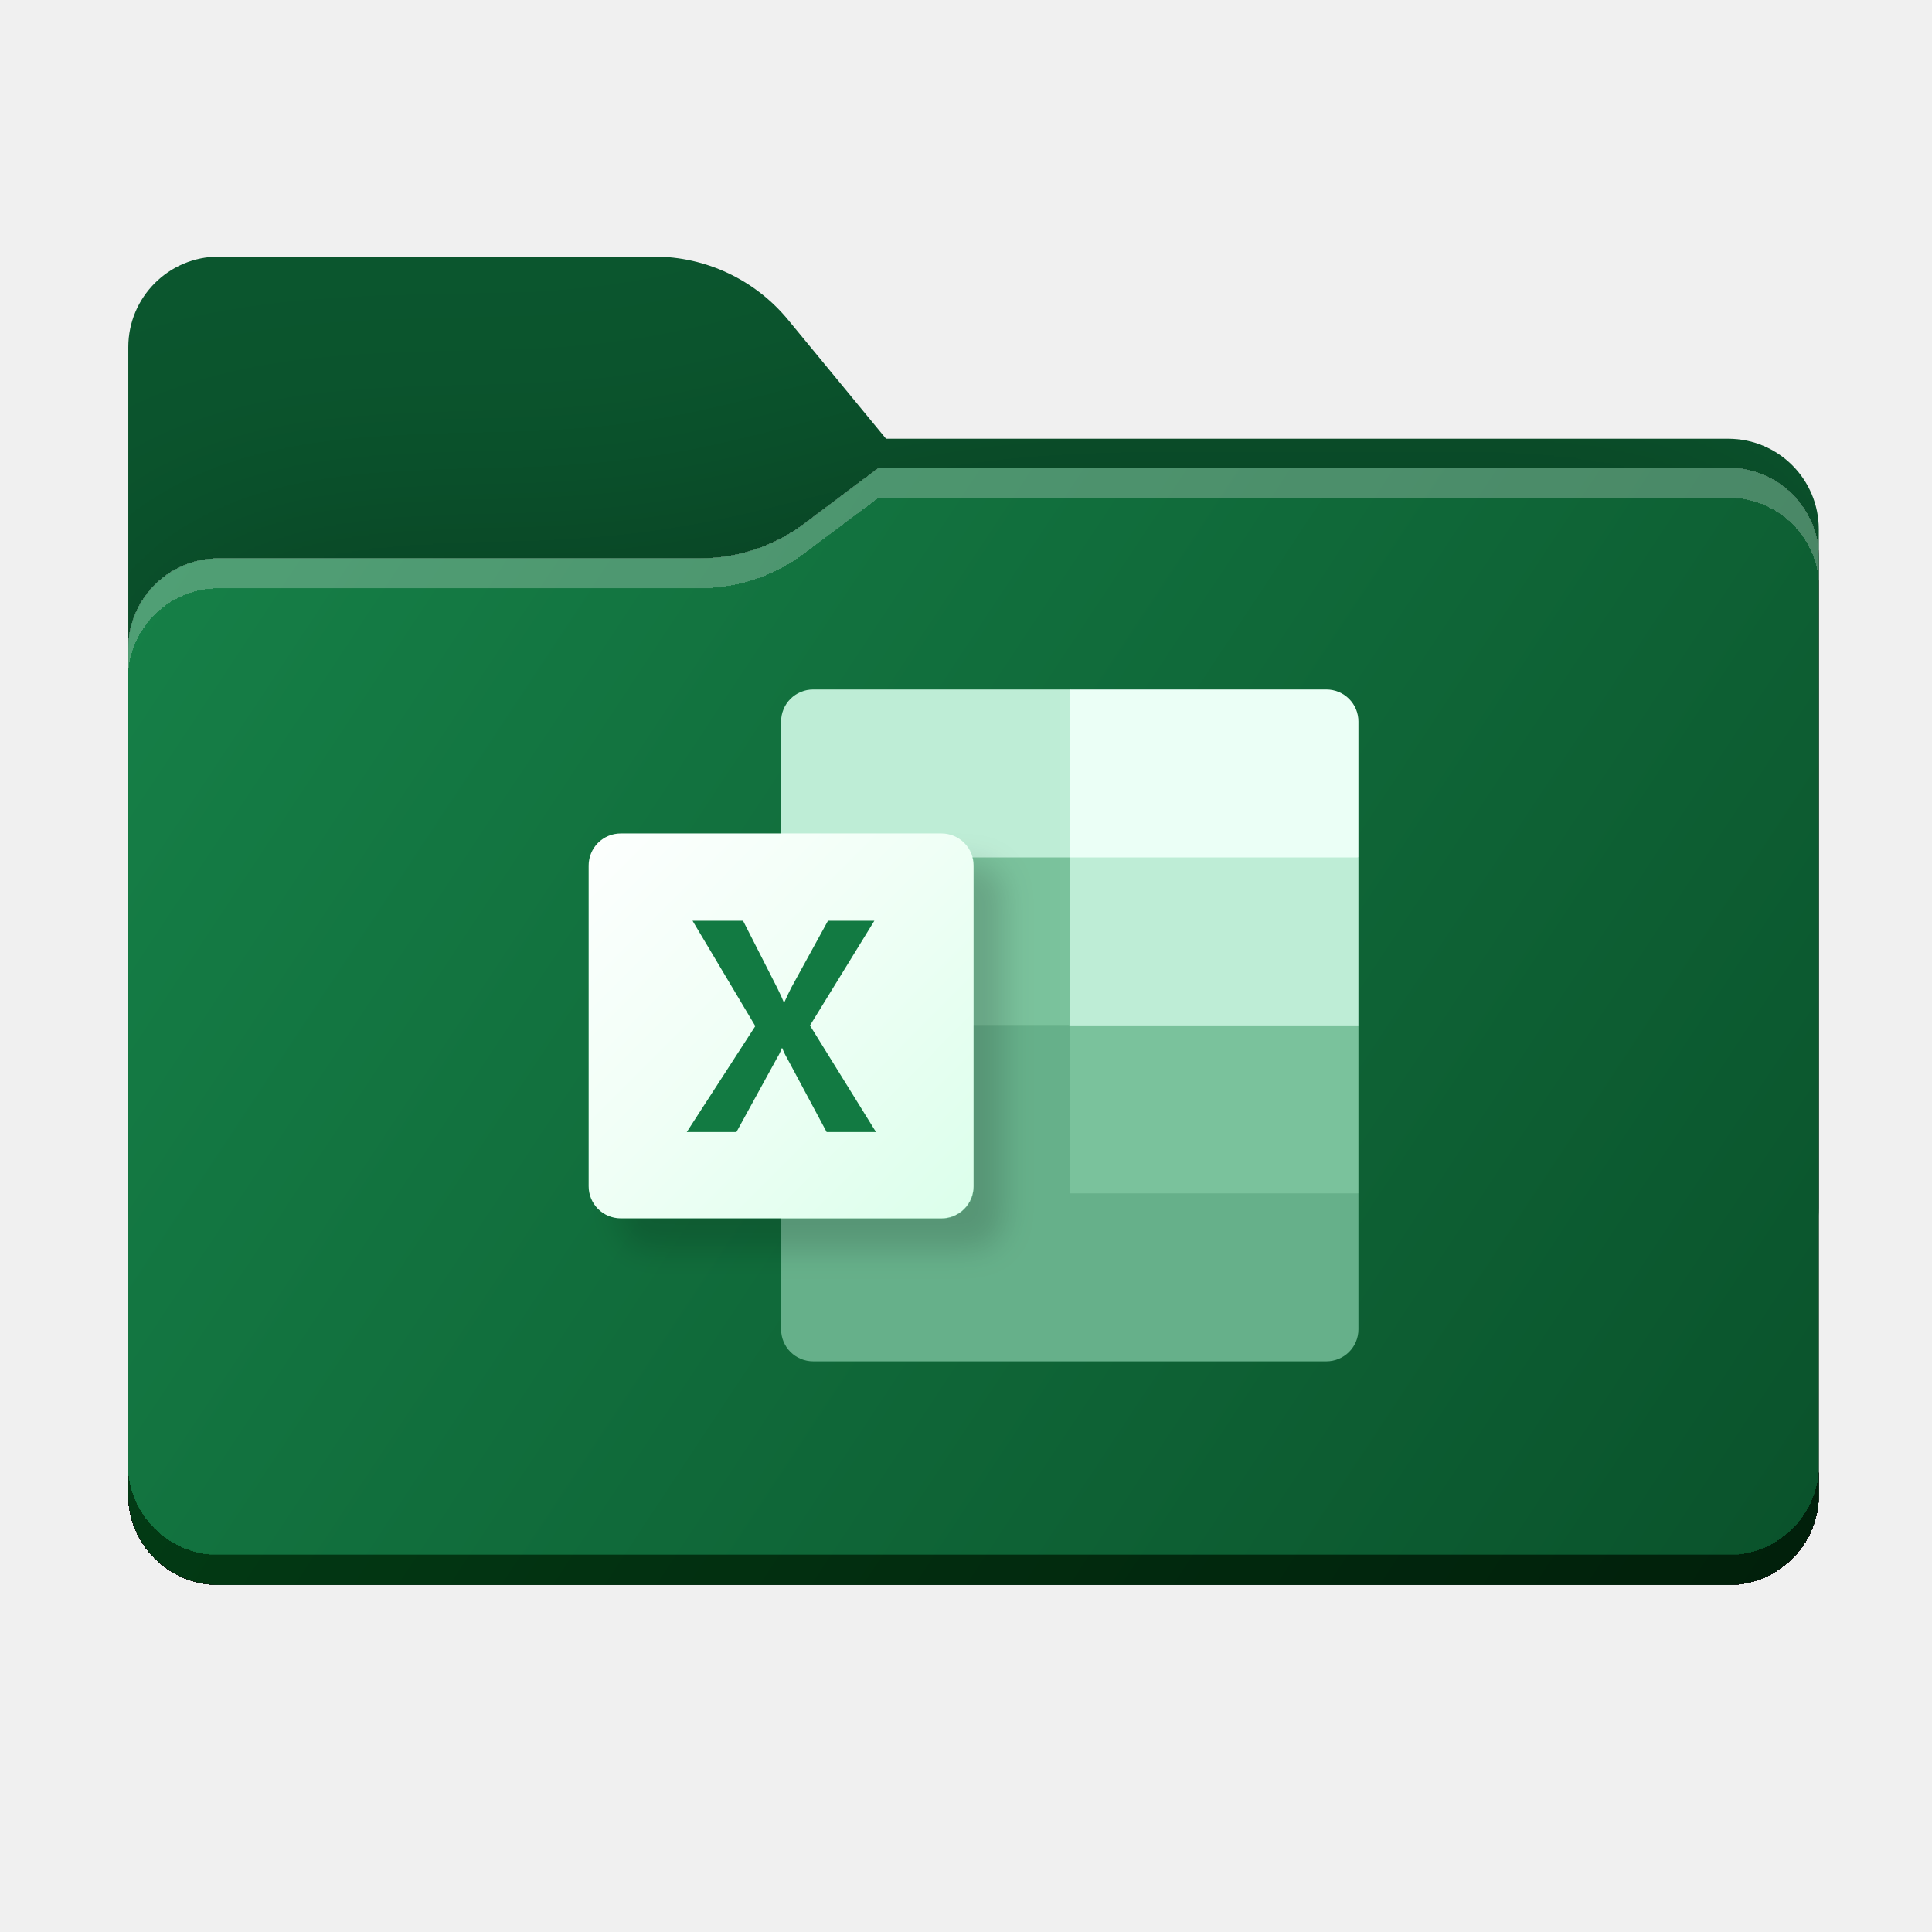
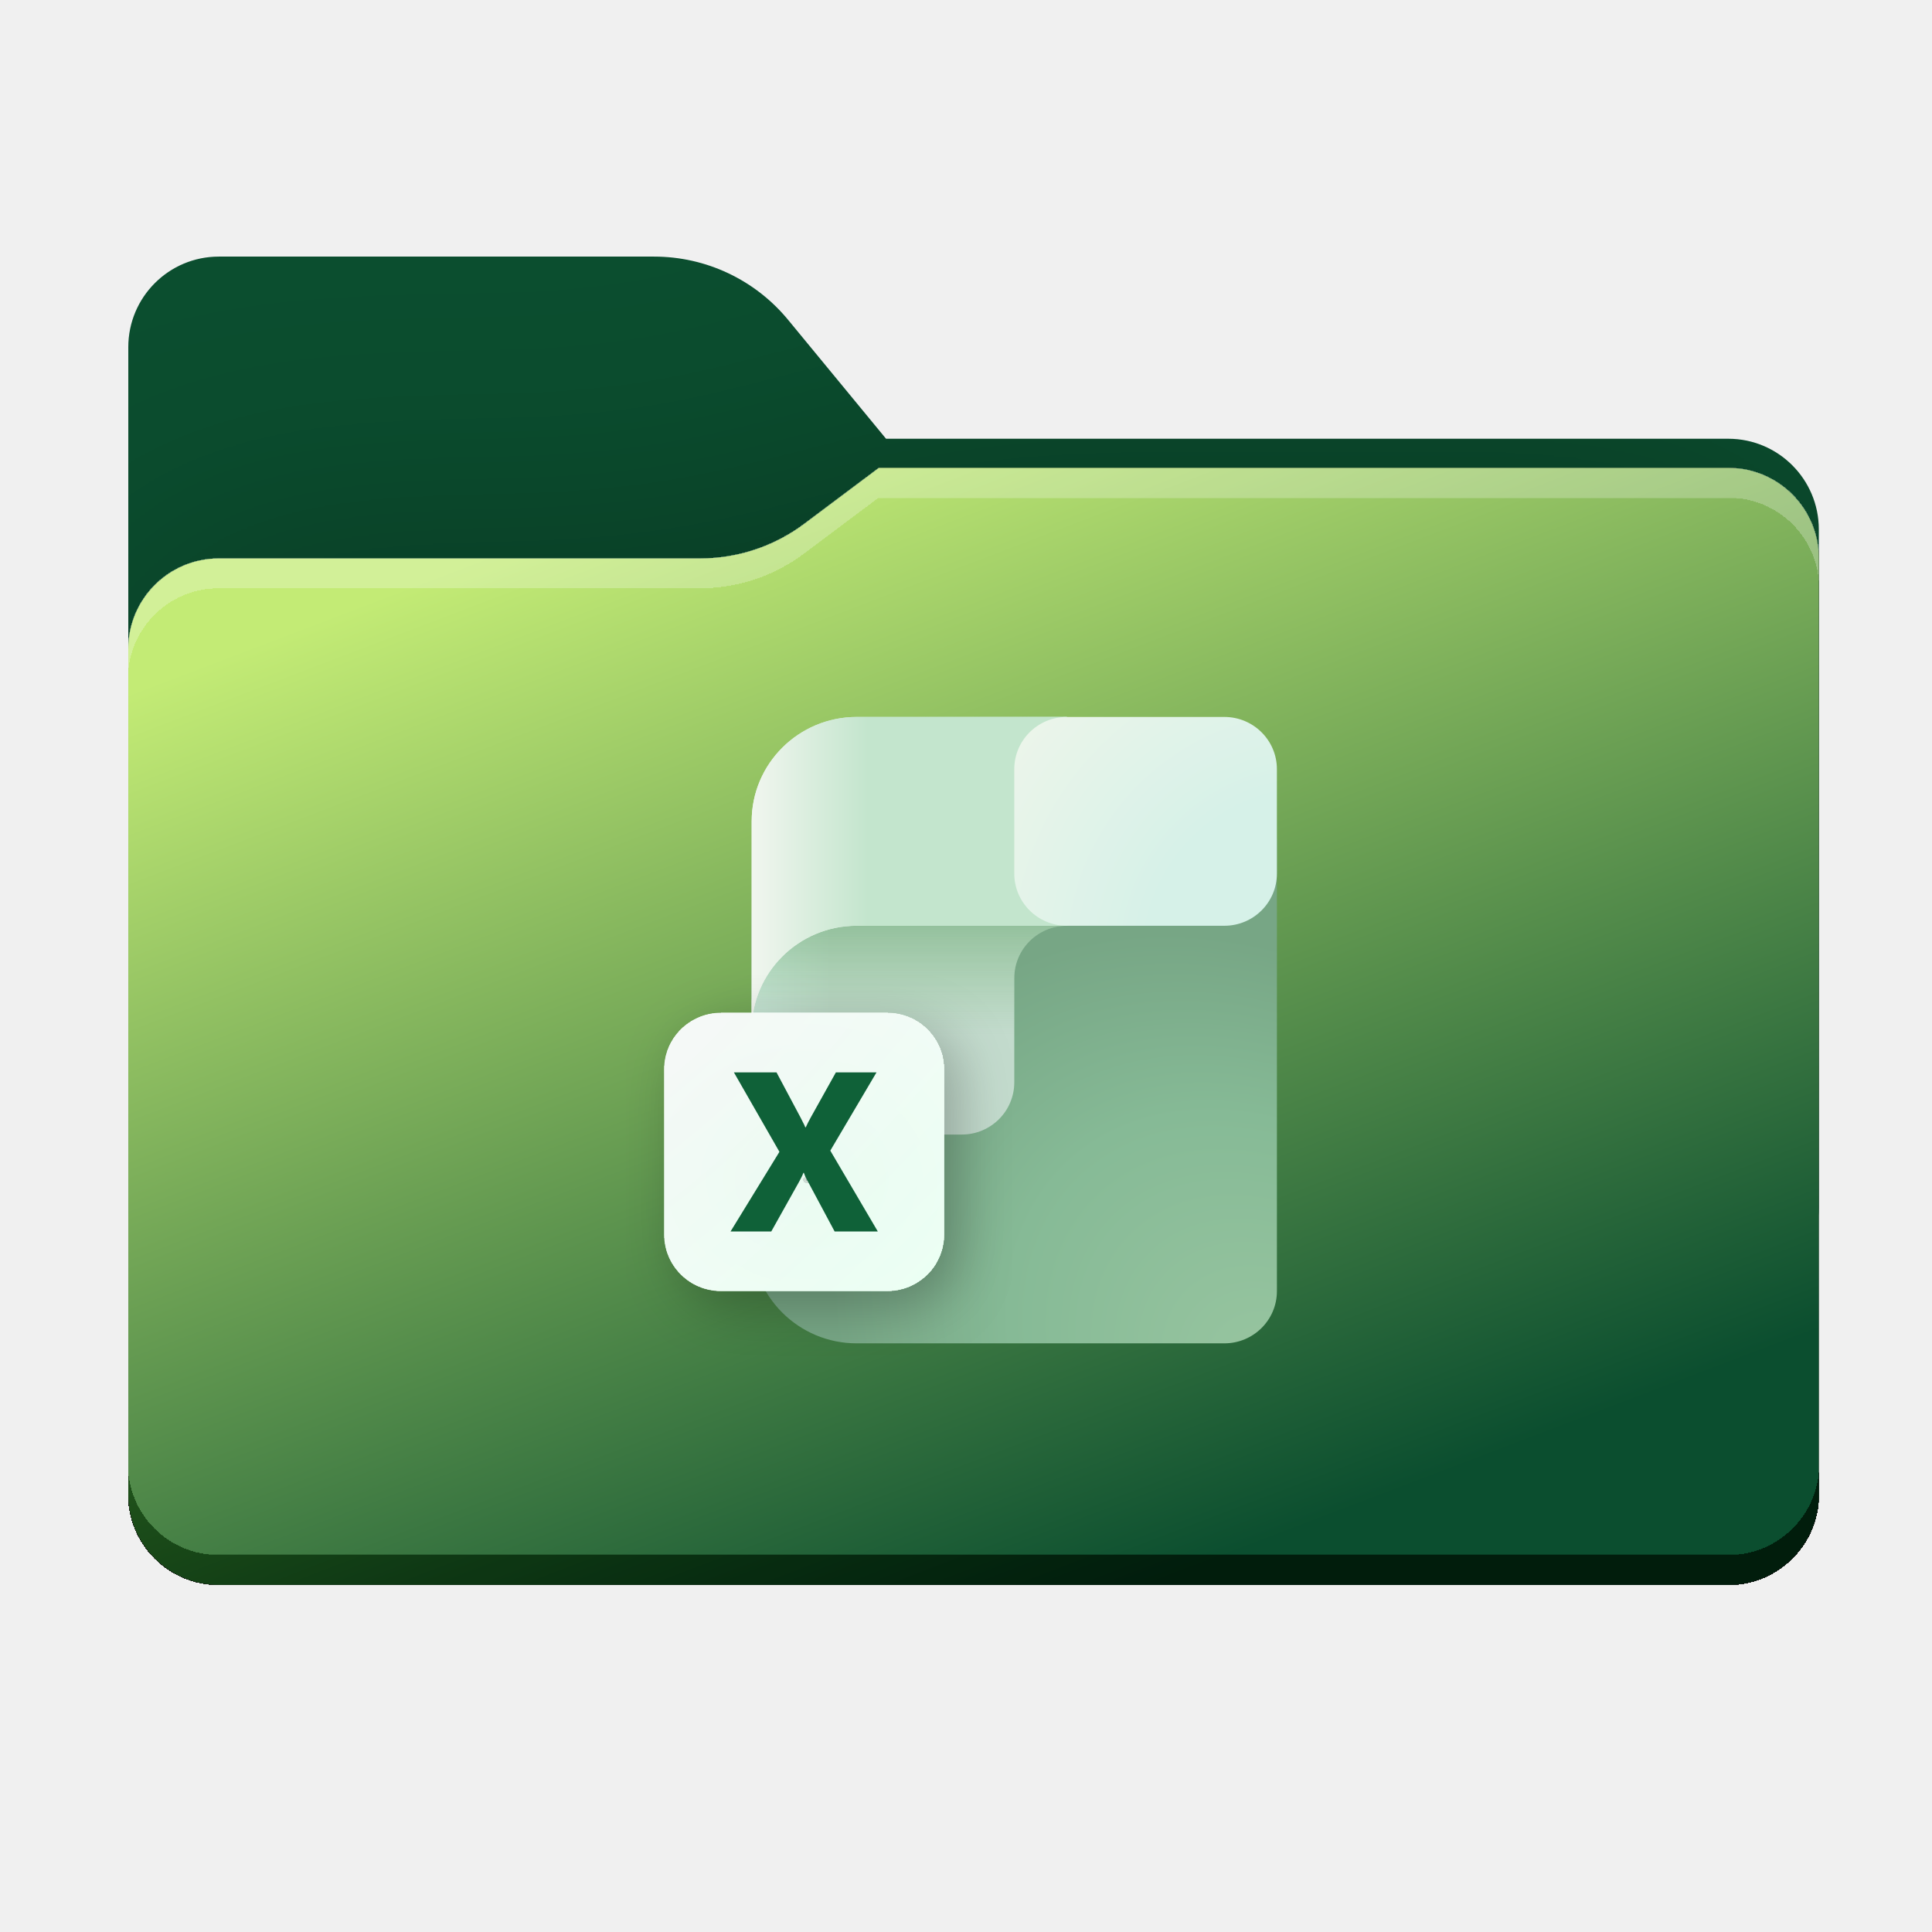
<svg xmlns="http://www.w3.org/2000/svg" width="256" height="256" viewBox="0 0 256 256" fill="none">
-   <path fill-rule="evenodd" clip-rule="evenodd" d="M104.425 42.378C100.056 37.073 93.544 34 86.671 34H29C22.373 34 17 39.373 17 46V58.137V68.2V160C17 166.627 22.373 172 29 172H229C235.627 172 241 166.627 241 160V70.137C241 63.51 235.627 58.137 229 58.137H117.404L104.425 42.378Z" fill="#0B562E" />
-   <mask id="mask0_719_17180" style="mask-type:alpha" maskUnits="userSpaceOnUse" x="17" y="34" width="224" height="138">
-     <path fill-rule="evenodd" clip-rule="evenodd" d="M104.425 42.378C100.056 37.073 93.544 34 86.671 34H29C22.373 34 17 39.373 17 46V58.137V68.2V160C17 166.627 22.373 172 29 172H229C235.627 172 241 166.627 241 160V70.137C241 63.51 235.627 58.137 229 58.137H117.404L104.425 42.378Z" fill="url(#paint0_linear_719_17180)" />
-   </mask>
-   <g mask="url(#mask0_719_17180)">
-     <g style="mix-blend-mode:multiply" filter="url(#filter0_f_719_17180)">
-       <path fill-rule="evenodd" clip-rule="evenodd" d="M92.789 74C97.764 74 102.605 72.387 106.586 69.402L116.459 62H229C235.627 62 241 67.373 241 74V108V160C241 166.627 235.627 172 229 172H29C22.373 172 17 166.627 17 160L17 108V86C17 79.373 22.373 74 29 74H87H92.789Z" fill="black" fill-opacity="0.3" />
+   <g clip-path="url(#clip0_4307_13683)">
+     <path d="M104.425 42.378C100.056 37.073 93.544 34 86.671 34H29C22.373 34 17 39.373 17 46V160C17 166.627 22.373 172 29 172H229C235.627 172 241 166.627 241 160V70.137C241 63.51 235.627 58.137 229 58.137H117.404L104.425 42.378Z" fill="url(#paint0_linear_4307_13683)" />
+     <mask id="mask0_4307_13683" style="mask-type:alpha" maskUnits="userSpaceOnUse" x="17" y="34" width="224" height="138">
+       <path d="M86.671 34C93.543 34 100.057 37.073 104.426 42.378L117.403 58.137H229C235.627 58.137 241 63.51 241 70.137V160C241 166.627 235.627 172 229 172H29C22.373 172 17 166.627 17 160V46C17 39.373 22.373 34 29 34H86.671Z" fill="url(#paint1_linear_4307_13683)" />
+     </mask>
+     <g mask="url(#mask0_4307_13683)">
+       <g filter="url(#filter0_f_4307_13683)" style="mix-blend-mode:multiply">
+         <path d="M241 160C241 166.627 235.627 172 229 172H29C22.373 172 17 166.627 17 160V86C17 79.373 22.373 74 29 74H92.79C97.765 74 102.605 72.386 106.586 69.402L116.46 62H229C235.627 62 241 67.373 241 74V160Z" fill="black" fill-opacity="0.3" />
+       </g>
    </g>
+     <g filter="url(#filter1_ii_4307_13683)">
+       <path fill-rule="evenodd" clip-rule="evenodd" d="M92.789 74C97.764 74 102.605 72.387 106.586 69.402L116.459 62H229C235.627 62 241 67.373 241 74V108V198C241 204.627 235.627 210 229 210H29C22.373 210 17 204.627 17 198L17 108V86C17 79.373 22.373 74 29 74H87H92.789Z" fill="url(#paint2_linear_4307_13683)" />
+     </g>
+     <path d="M99.6 121.513C99.6 115.783 104.274 111.138 110.04 111.138H169.198V171.082C169.198 174.902 166.081 178 162.238 178H113.518C105.831 178 99.6 171.807 99.6 164.167V121.513Z" fill="url(#paint3_radial_4307_13683)" />
+     <path d="M99.6 133.042C99.6 127.312 104.274 122.667 110.04 122.667H141.358C137.515 122.667 134.398 125.764 134.398 129.584V143.417C134.398 147.237 131.283 150.334 127.438 150.334H113.52C105.833 150.334 99.602 156.528 99.602 164.167V133.042H99.6Z" fill="url(#paint4_linear_4307_13683)" />
+     <path d="M99.6 133.042C99.6 127.312 104.274 122.667 110.04 122.667H141.358C137.515 122.667 134.398 125.764 134.398 129.584V143.417C134.398 147.237 131.283 150.334 127.438 150.334H113.52C105.833 150.334 99.602 156.528 99.602 164.167V133.042H99.6Z" fill="url(#paint5_linear_4307_13683)" />
+     <path d="M99.6 108.832C99.6 101.193 105.831 95 113.518 95H141.357V122.668H113.518C105.831 122.668 99.6 128.861 99.6 136.5V108.832Z" fill="url(#paint6_linear_4307_13683)" />
+     <path d="M99.6 108.832C99.6 101.193 105.831 95 113.518 95H141.357V122.668H113.518C105.831 122.668 99.6 128.861 99.6 136.5V108.832Z" fill="url(#paint7_radial_4307_13683)" />
+     <path d="M99.6 108.832C99.6 101.193 105.831 95 113.518 95H141.357V122.668H113.518C105.831 122.668 99.6 128.861 99.6 136.5V108.832Z" fill="url(#paint8_linear_4307_13683)" />
+     <path d="M141.358 95H162.236C166.08 95 169.196 98.096 169.196 101.916V115.752C169.196 119.571 166.08 122.668 162.236 122.668H141.358C137.514 122.668 134.397 119.571 134.397 115.752V101.916C134.397 98.096 137.514 95 141.358 95Z" fill="url(#paint9_radial_4307_13683)" />
+     <path d="M95.54 134.194H117.578C121.742 134.194 125.118 137.549 125.118 141.686V163.591C125.118 167.729 121.742 171.083 117.578 171.083H95.54C91.376 171.083 88 167.729 88 163.591V141.686C88 137.549 91.376 134.194 95.54 134.194Z" fill="url(#paint10_radial_4307_13683)" />
+     <g filter="url(#filter2_d_4307_13683)">
+       <path d="M95.54 134.194H117.578C121.742 134.194 125.118 137.549 125.118 141.686V163.591C125.118 167.729 121.742 171.083 117.578 171.083H95.54C91.376 171.083 88 167.729 88 163.591V141.686C88 137.549 91.376 134.194 95.54 134.194Z" fill="url(#paint11_radial_4307_13683)" shape-rendering="crispEdges" />
+     </g>
+     <path d="M116.316 163.178H110.593L107.001 156.459C106.873 156.224 106.774 156.038 106.706 155.9C106.647 155.754 106.582 155.587 106.513 155.401H106.455C106.366 155.637 106.283 155.827 106.205 155.973C106.126 156.121 106.032 156.302 105.924 156.518L102.198 163.176H96.802L103.278 152.622L97.246 142.097H102.893L106.086 148.095C106.214 148.34 106.323 148.556 106.412 148.742C106.51 148.918 106.609 149.129 106.707 149.375H106.766C106.903 149.091 107.011 148.865 107.092 148.699C107.18 148.533 107.299 148.312 107.446 148.039L110.757 142.1H116.139L110.019 152.464L116.317 163.179L116.316 163.178Z" fill="#0F6138" />
  </g>
-   <g filter="url(#filter1_ii_719_17180)">
-     <path fill-rule="evenodd" clip-rule="evenodd" d="M92.789 74C97.764 74 102.605 72.387 106.586 69.402L116.459 62H229C235.627 62 241 67.373 241 74V108V198C241 204.627 235.627 210 229 210H29C22.373 210 17 204.627 17 198L17 108V86C17 79.373 22.373 74 29 74H87H92.789Z" fill="url(#paint1_linear_719_17180)" />
-   </g>
-   <path d="M141.75 91.359H107.749C106.622 91.359 105.541 91.806 104.744 92.601C103.948 93.396 103.5 94.474 103.5 95.598V113.616L141.75 135.873L160.875 143.924L180 135.873V113.616L141.75 91.359Z" fill="#BEEDD6" />
-   <path d="M103.5 113.616H141.75V135.873H103.5V113.616Z" fill="#7AC29C" />
-   <path d="M175.751 91.359H141.75V113.616H180V95.598C180 94.474 179.552 93.396 178.756 92.601C177.959 91.806 176.878 91.359 175.751 91.359Z" fill="#EBFFF6" />
-   <path d="M141.75 135.873H103.5V176.149C103.5 177.273 103.948 178.351 104.744 179.145C105.541 179.94 106.622 180.387 107.749 180.387H175.751C176.878 180.387 177.959 179.94 178.756 179.145C179.552 178.351 180 177.273 180 176.149V158.13L141.75 135.873Z" fill="#66B08A" />
-   <path d="M141.75 135.873H180V158.13H141.75V135.873Z" fill="#7AC29C" />
-   <g filter="url(#filter2_d_719_17180)">
-     <path d="M82.249 110.437H124.751C125.878 110.437 126.959 110.884 127.756 111.681C128.552 112.478 129 113.559 129 114.685V157.188C129 158.314 128.552 159.395 127.756 160.192C126.959 160.989 125.878 161.437 124.751 161.437H82.249C81.122 161.437 80.041 160.989 79.245 160.192C78.448 159.395 78 158.314 78 157.188V114.685C78 113.559 78.448 112.478 79.245 111.681C80.041 110.884 81.122 110.437 82.249 110.437Z" fill="url(#paint2_linear_719_17180)" />
-   </g>
-   <path d="M91 150.003L100.083 135.964L91.763 122.003H98.458L103 130.927C103.417 131.772 103.704 132.403 103.862 132.819H103.921C104.22 132.144 104.533 131.487 104.861 130.848L109.714 122.003H115.859L107.325 135.885L116.075 150.003H109.535L104.288 140.203C104.041 139.785 103.832 139.347 103.662 138.893H103.584C103.431 139.337 103.227 139.763 102.977 140.161L97.58 150.003H91Z" fill="#127A42" />
  <defs>
-     <filter id="filter0_f_719_17180" x="-20" y="25" width="298" height="184" filterUnits="userSpaceOnUse" color-interpolation-filters="sRGB">
+     <filter id="filter0_f_4307_13683" x="-20" y="25" width="298" height="184" filterUnits="userSpaceOnUse" color-interpolation-filters="sRGB">
      <feFlood flood-opacity="0" result="BackgroundImageFix" />
      <feBlend mode="normal" in="SourceGraphic" in2="BackgroundImageFix" result="shape" />
-       <feGaussianBlur stdDeviation="18.5" result="effect1_foregroundBlur_719_17180" />
+       <feGaussianBlur stdDeviation="18.5" result="effect1_foregroundBlur_4307_13683" />
    </filter>
-     <filter id="filter1_ii_719_17180" x="17" y="62" width="224" height="148" filterUnits="userSpaceOnUse" color-interpolation-filters="sRGB">
+     <filter id="filter1_ii_4307_13683" x="17" y="62" width="224" height="148" filterUnits="userSpaceOnUse" color-interpolation-filters="sRGB">
      <feFlood flood-opacity="0" result="BackgroundImageFix" />
      <feBlend mode="normal" in="SourceGraphic" in2="BackgroundImageFix" result="shape" />
      <feColorMatrix in="SourceAlpha" type="matrix" values="0 0 0 0 0 0 0 0 0 0 0 0 0 0 0 0 0 0 127 0" result="hardAlpha" />
      <feOffset dy="4" />
      <feComposite in2="hardAlpha" operator="arithmetic" k2="-1" k3="1" />
      <feColorMatrix type="matrix" values="0 0 0 0 1 0 0 0 0 1 0 0 0 0 1 0 0 0 0.25 0" />
-       <feBlend mode="normal" in2="shape" result="effect1_innerShadow_719_17180" />
+       <feBlend mode="normal" in2="shape" result="effect1_innerShadow_4307_13683" />
      <feColorMatrix in="SourceAlpha" type="matrix" values="0 0 0 0 0 0 0 0 0 0 0 0 0 0 0 0 0 0 127 0" result="hardAlpha" />
      <feOffset dy="-4" />
      <feComposite in2="hardAlpha" operator="arithmetic" k2="-1" k3="1" />
      <feColorMatrix type="matrix" values="0 0 0 0 0 0 0 0 0 0 0 0 0 0 0 0 0 0 0.9 0" />
-       <feBlend mode="soft-light" in2="effect1_innerShadow_719_17180" result="effect2_innerShadow_719_17180" />
+       <feBlend mode="soft-light" in2="effect1_innerShadow_4307_13683" result="effect2_innerShadow_4307_13683" />
    </filter>
-     <filter id="filter2_d_719_17180" x="78" y="110.437" width="59" height="59" filterUnits="userSpaceOnUse" color-interpolation-filters="sRGB">
+     <filter id="filter2_d_4307_13683" x="83" y="129.194" width="51.118" height="50.888" filterUnits="userSpaceOnUse" color-interpolation-filters="sRGB">
      <feFlood flood-opacity="0" result="BackgroundImageFix" />
      <feColorMatrix in="SourceAlpha" type="matrix" values="0 0 0 0 0 0 0 0 0 0 0 0 0 0 0 0 0 0 127 0" result="hardAlpha" />
-       <feOffset dx="4" dy="4" />
-       <feGaussianBlur stdDeviation="2" />
+       <feOffset dx="2" dy="2" />
+       <feGaussianBlur stdDeviation="3.5" />
      <feComposite in2="hardAlpha" operator="out" />
-       <feColorMatrix type="matrix" values="0 0 0 0 0 0 0 0 0 0 0 0 0 0 0 0 0 0 0.15 0" />
-       <feBlend mode="normal" in2="BackgroundImageFix" result="effect1_dropShadow_719_17180" />
-       <feBlend mode="normal" in="SourceGraphic" in2="effect1_dropShadow_719_17180" result="shape" />
+       <feColorMatrix type="matrix" values="0 0 0 0 0 0 0 0 0 0 0 0 0 0 0 0 0 0 0.25 0" />
+       <feBlend mode="normal" in2="BackgroundImageFix" result="effect1_dropShadow_4307_13683" />
+       <feBlend mode="normal" in="SourceGraphic" in2="effect1_dropShadow_4307_13683" result="shape" />
    </filter>
-     <linearGradient id="paint0_linear_719_17180" x1="17" y1="34" x2="197.768" y2="215.142" gradientUnits="userSpaceOnUse">
+     <linearGradient id="paint0_linear_4307_13683" x1="17" y1="34" x2="197.768" y2="215.142" gradientUnits="userSpaceOnUse">
+       <stop stop-color="#0B4E2F" />
+     </linearGradient>
+     <linearGradient id="paint1_linear_4307_13683" x1="17" y1="34" x2="197.768" y2="215.142" gradientUnits="userSpaceOnUse">
      <stop stop-color="#05815D" />
      <stop offset="1" stop-color="#0C575F" />
    </linearGradient>
-     <linearGradient id="paint1_linear_719_17180" x1="17" y1="62" x2="241" y2="210" gradientUnits="userSpaceOnUse">
-       <stop stop-color="#168148" />
-       <stop offset="1" stop-color="#0A522B" />
+     <linearGradient id="paint2_linear_4307_13683" x1="176.439" y1="200.973" x2="119.815" y2="52.533" gradientUnits="userSpaceOnUse">
+       <stop stop-color="#0B4E2F" />
+       <stop offset="1" stop-color="#C3EB75" />
    </linearGradient>
-     <linearGradient id="paint2_linear_719_17180" x1="77.92" y1="110.302" x2="129.19" y2="161.444" gradientUnits="userSpaceOnUse">
-       <stop stop-color="#FDFFFE" />
-       <stop offset="0.464" stop-color="#F0FFF6" />
-       <stop offset="1" stop-color="#DBFFEB" />
+     <radialGradient id="paint3_radial_4307_13683" cx="0" cy="0" r="1" gradientTransform="matrix(-65.733 -68.7286 -53.6501 50.6798 169.4 183.278)" gradientUnits="userSpaceOnUse">
+       <stop offset="0.06" stop-color="#96C49F" />
+       <stop offset="0.42" stop-color="#86BA96" />
+       <stop offset="0.7" stop-color="#77A685" />
+     </radialGradient>
+     <linearGradient id="paint4_linear_4307_13683" x1="99.6" y1="143.417" x2="131.578" y2="143.417" gradientUnits="userSpaceOnUse">
+       <stop stop-color="#CFE9DE" />
+       <stop offset="0.33" stop-color="#C3DBCD" />
    </linearGradient>
+     <linearGradient id="paint5_linear_4307_13683" x1="120.478" y1="122.667" x2="120.478" y2="151.493" gradientUnits="userSpaceOnUse">
+       <stop stop-color="#29852F" stop-opacity="0.302" />
+       <stop offset="0.5" stop-color="#4AA647" stop-opacity="0" />
+     </linearGradient>
+     <linearGradient id="paint6_linear_4307_13683" x1="101.447" y1="128.993" x2="139.821" y2="95.496" gradientUnits="userSpaceOnUse">
+       <stop stop-color="#F0F5EE" />
+       <stop offset="1" stop-color="#C6E3D2" />
+     </linearGradient>
+     <radialGradient id="paint7_radial_4307_13683" cx="0" cy="0" r="1" gradientUnits="userSpaceOnUse" gradientTransform="translate(140.305 112.116) rotate(-180) scale(20.9317 44.0166)">
+       <stop offset="0.29" stop-color="#C3E5CD" />
+       <stop offset="1" stop-color="#C3E5CD" stop-opacity="0" />
+     </radialGradient>
+     <linearGradient id="paint8_linear_4307_13683" x1="118.425" y1="115.75" x2="99.6" y2="115.75" gradientUnits="userSpaceOnUse">
+       <stop offset="0.18" stop-color="#C3E5CD" />
+       <stop offset="1" stop-color="#F1F6EF" />
+     </linearGradient>
+     <radialGradient id="paint9_radial_4307_13683" cx="0" cy="0" r="1" gradientTransform="matrix(-39.2359 -31.5467 31.6555 -38.8827 174.096 126.888)" gradientUnits="userSpaceOnUse">
+       <stop offset="0.44" stop-color="#D6F1E8" />
+       <stop offset="1" stop-color="#EDF5EA" />
+     </radialGradient>
+     <radialGradient id="paint10_radial_4307_13683" cx="0" cy="0" r="1" gradientTransform="matrix(37.1108 36.8862 105.683 -105.022 89.0905 134.392)" gradientUnits="userSpaceOnUse">
+       <stop stop-color="#F2F6F4" />
+       <stop offset="0.94" stop-color="#E6FFF0" />
+     </radialGradient>
+     <radialGradient id="paint11_radial_4307_13683" cx="0" cy="0" r="1" gradientUnits="userSpaceOnUse" gradientTransform="translate(106.983 156.33) rotate(90) scale(25.8243 29.9356)">
+       <stop stop-color="white" stop-opacity="0" />
+       <stop offset="0.97" stop-color="white" stop-opacity="0.302" />
+     </radialGradient>
+     <clipPath id="clip0_4307_13683">
+       <rect width="256" height="256" fill="white" />
+     </clipPath>
  </defs>
</svg>
